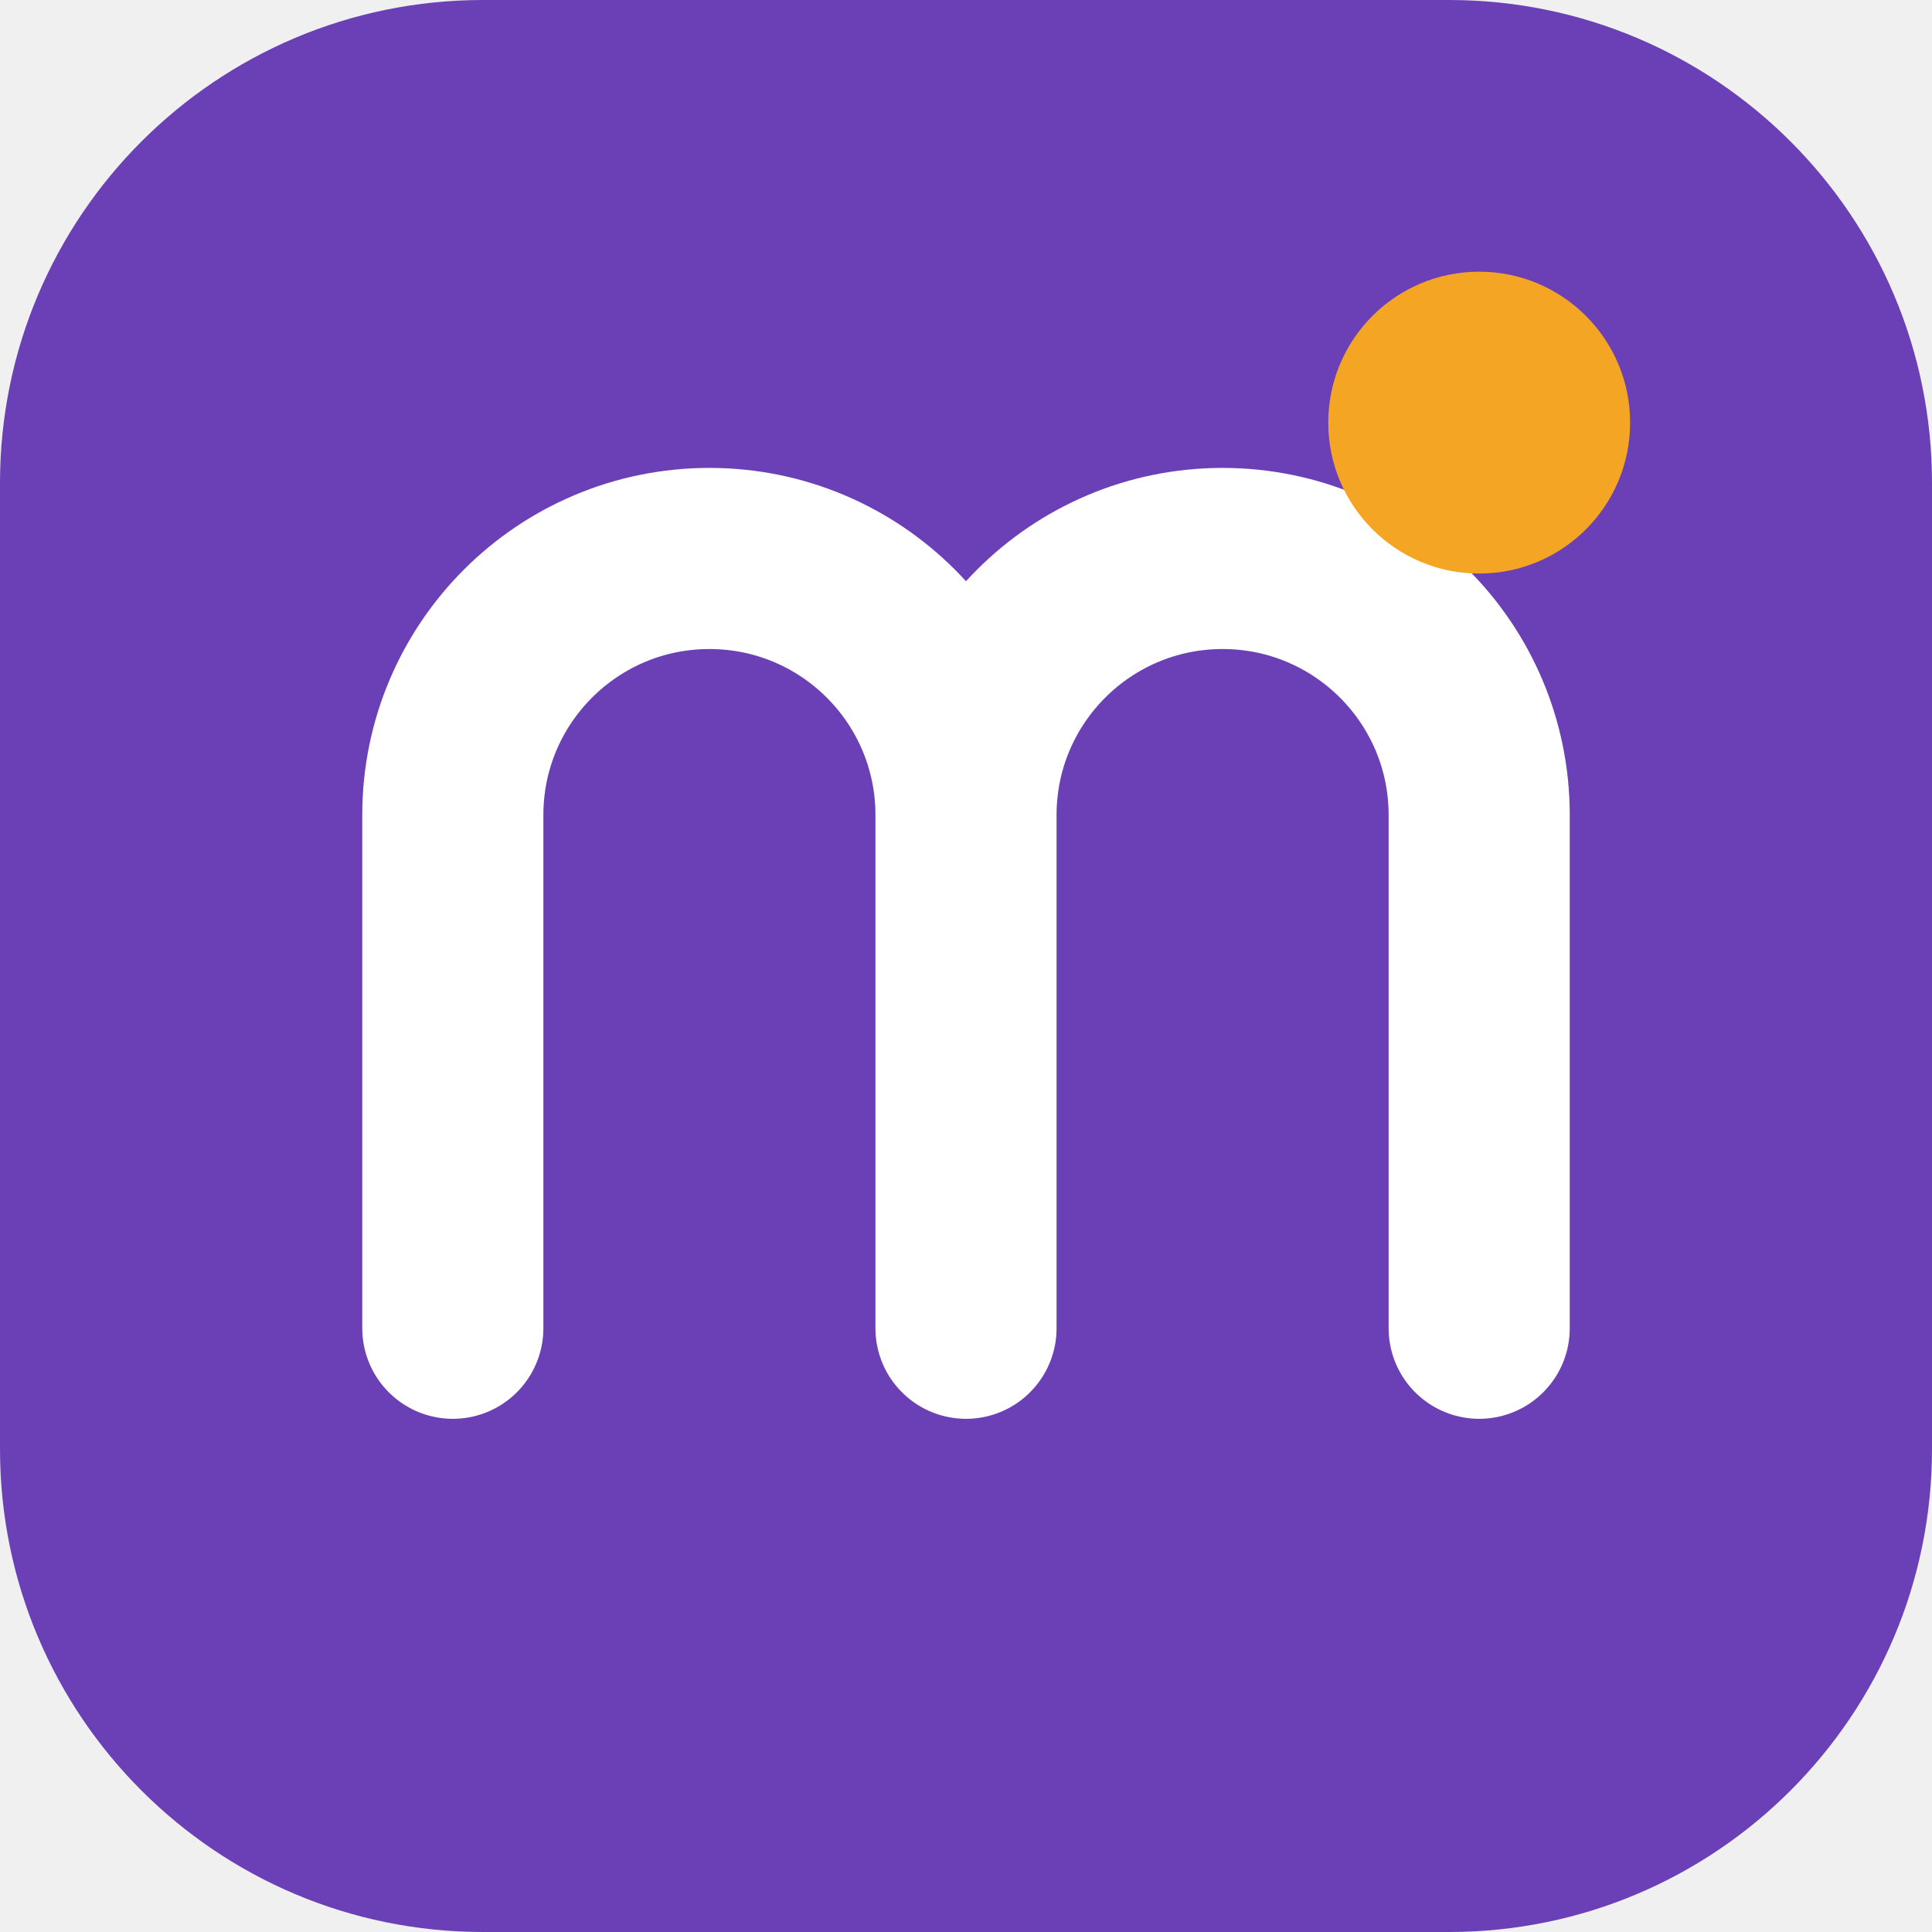
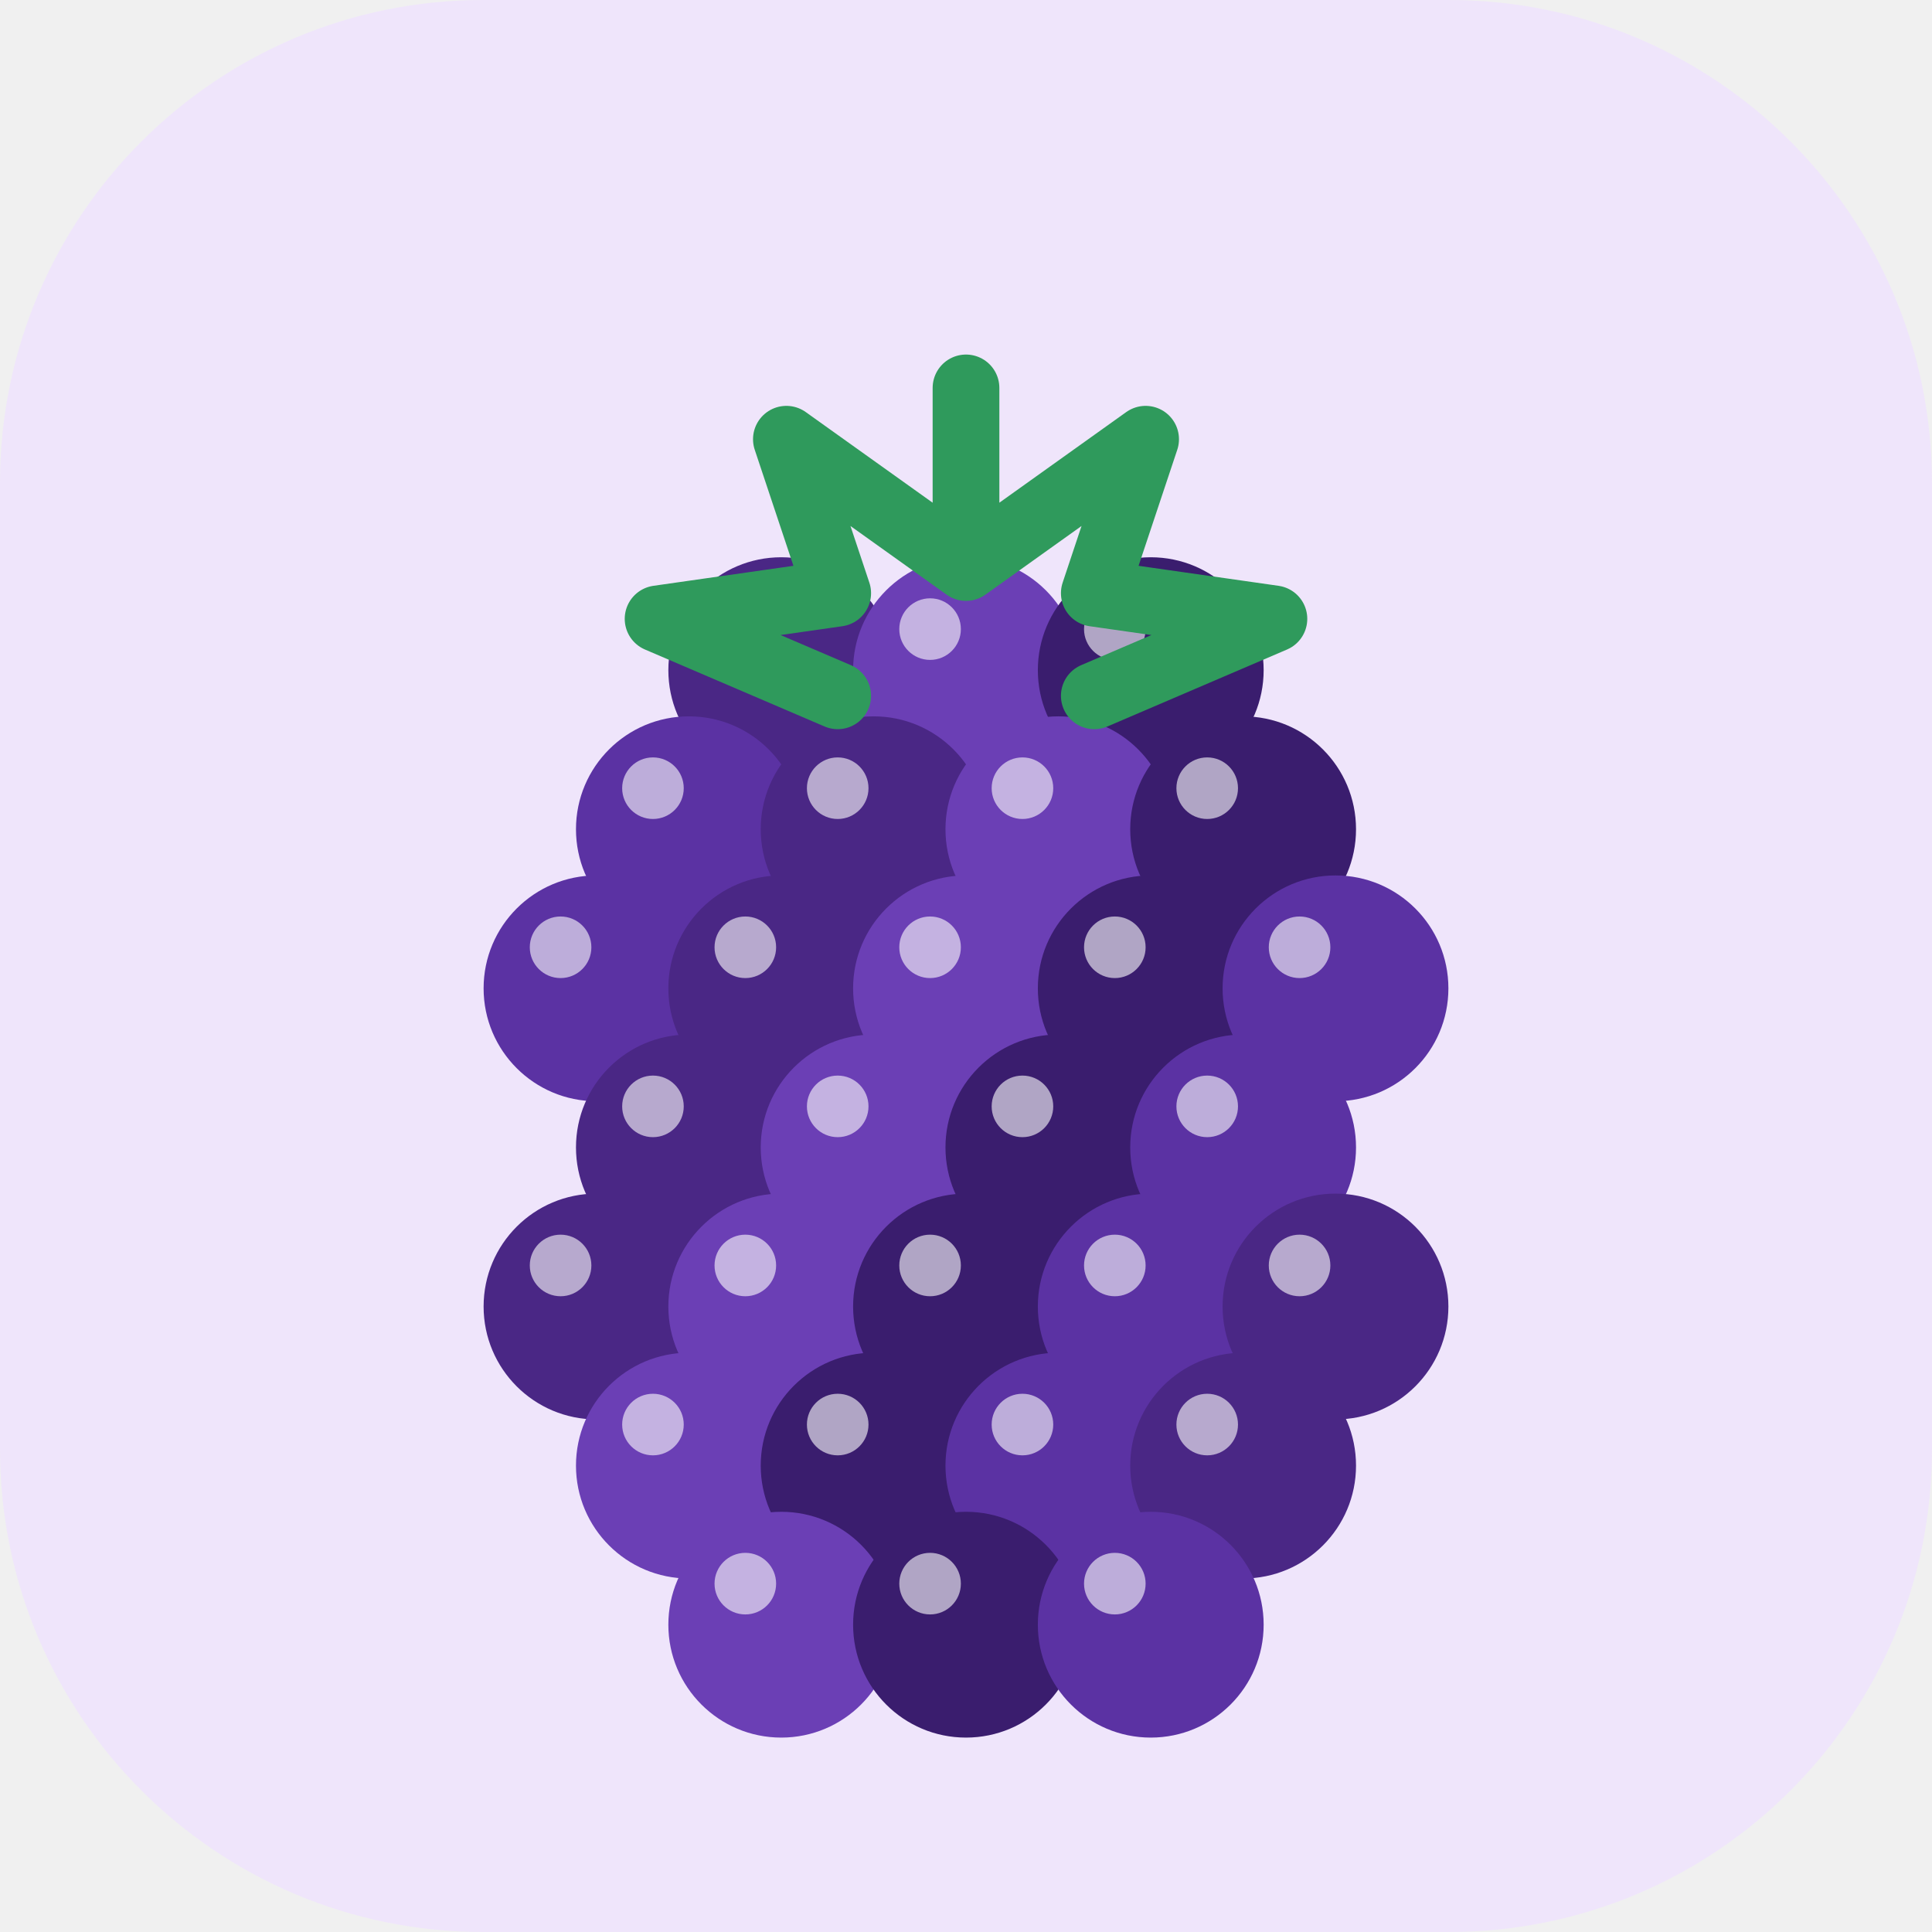
<svg xmlns="http://www.w3.org/2000/svg" viewBox="0 0 64 64">
-   <rect width="64" height="64" rx="16" fill="#6B3FB5" />
-   <path d="M15 44V27a8.5 8.5 0 0 1 17 0v17M32 27a8.5 8.5 0 0 1 17 0v17" fill="none" stroke="#fff" stroke-width="6" stroke-linecap="round" stroke-linejoin="round" />
-   <circle cx="49" cy="14" r="5" fill="#F5A524" />
+   <rect width="64" height="64" rx="16" fill="#EFE5FB" />
+   <g transform="translate(4.8 3.5) scale(.85)">
+     <circle cx="24.8" cy="22.0" r="4.4" fill="#4A2785" />
+     <circle cx="23.4" cy="20.4" r="1.2" fill="#fff" fill-opacity=".6" />
+     <circle cx="32.0" cy="22.0" r="4.4" fill="#6B3FB5" />
+     <circle cx="30.6" cy="20.4" r="1.2" fill="#fff" fill-opacity=".6" />
+     <circle cx="39.2" cy="22.0" r="4.4" fill="#3A1D6E" />
+     <circle cx="37.8" cy="20.4" r="1.2" fill="#fff" fill-opacity=".6" />
+     <circle cx="21.2" cy="28.2" r="4.4" fill="#5B32A3" />
+     <circle cx="19.8" cy="26.6" r="1.2" fill="#fff" fill-opacity=".6" />
+     <circle cx="28.4" cy="28.2" r="4.4" fill="#4A2785" />
+     <circle cx="27.0" cy="26.6" r="1.2" fill="#fff" fill-opacity=".6" />
+     <circle cx="35.6" cy="28.2" r="4.4" fill="#6B3FB5" />
+     <circle cx="34.2" cy="26.6" r="1.2" fill="#fff" fill-opacity=".6" />
+     <circle cx="42.8" cy="28.2" r="4.4" fill="#3A1D6E" />
+     <circle cx="41.4" cy="26.6" r="1.2" fill="#fff" fill-opacity=".6" />
+     <circle cx="17.6" cy="34.4" r="4.4" fill="#5B32A3" />
+     <circle cx="16.2" cy="32.8" r="1.2" fill="#fff" fill-opacity=".6" />
+     <circle cx="24.8" cy="34.4" r="4.4" fill="#4A2785" />
+     <circle cx="23.4" cy="32.8" r="1.2" fill="#fff" fill-opacity=".6" />
+     <circle cx="32.0" cy="34.4" r="4.4" fill="#6B3FB5" />
+     <circle cx="30.6" cy="32.8" r="1.2" fill="#fff" fill-opacity=".6" />
+     <circle cx="39.2" cy="34.4" r="4.4" fill="#3A1D6E" />
+     <circle cx="37.8" cy="32.8" r="1.2" fill="#fff" fill-opacity=".6" />
+     <circle cx="46.4" cy="34.4" r="4.4" fill="#5B32A3" />
+     <circle cx="45.0" cy="32.8" r="1.2" fill="#fff" fill-opacity=".6" />
+     <circle cx="21.2" cy="40.6" r="4.4" fill="#4A2785" />
+     <circle cx="19.8" cy="39.0" r="1.2" fill="#fff" fill-opacity=".6" />
+     <circle cx="28.4" cy="40.6" r="4.4" fill="#6B3FB5" />
+     <circle cx="27.0" cy="39.0" r="1.2" fill="#fff" fill-opacity=".6" />
+     <circle cx="35.6" cy="40.6" r="4.4" fill="#3A1D6E" />
+     <circle cx="34.2" cy="39.0" r="1.2" fill="#fff" fill-opacity=".6" />
+     <circle cx="42.8" cy="40.6" r="4.4" fill="#5B32A3" />
+     <circle cx="41.4" cy="39.0" r="1.2" fill="#fff" fill-opacity=".6" />
+     <circle cx="17.6" cy="46.8" r="4.4" fill="#4A2785" />
+     <circle cx="16.2" cy="45.2" r="1.2" fill="#fff" fill-opacity=".6" />
+     <circle cx="24.8" cy="46.8" r="4.4" fill="#6B3FB5" />
+     <circle cx="23.4" cy="45.2" r="1.2" fill="#fff" fill-opacity=".6" />
+     <circle cx="32.0" cy="46.8" r="4.4" fill="#3A1D6E" />
+     <circle cx="30.6" cy="45.2" r="1.2" fill="#fff" fill-opacity=".6" />
+     <circle cx="39.2" cy="46.8" r="4.4" fill="#5B32A3" />
+     <circle cx="37.8" cy="45.2" r="1.2" fill="#fff" fill-opacity=".6" />
+     <circle cx="46.4" cy="46.8" r="4.4" fill="#4A2785" />
+     <circle cx="45.0" cy="45.2" r="1.2" fill="#fff" fill-opacity=".6" />
+     <circle cx="21.2" cy="53.0" r="4.4" fill="#6B3FB5" />
+     <circle cx="19.8" cy="51.4" r="1.2" fill="#fff" fill-opacity=".6" />
+     <circle cx="28.4" cy="53.0" r="4.4" fill="#3A1D6E" />
+     <circle cx="27.0" cy="51.4" r="1.2" fill="#fff" fill-opacity=".6" />
+     <circle cx="35.6" cy="53.0" r="4.4" fill="#5B32A3" />
+     <circle cx="34.2" cy="51.4" r="1.2" fill="#fff" fill-opacity=".6" />
+     <circle cx="42.8" cy="53.0" r="4.4" fill="#4A2785" />
+     <circle cx="41.4" cy="51.4" r="1.2" fill="#fff" fill-opacity=".6" />
+     <circle cx="24.8" cy="59.2" r="4.4" fill="#6B3FB5" />
+     <circle cx="23.4" cy="57.6" r="1.2" fill="#fff" fill-opacity=".6" />
+     <circle cx="32.0" cy="59.2" r="4.4" fill="#3A1D6E" />
+     <circle cx="30.6" cy="57.6" r="1.2" fill="#fff" fill-opacity=".6" />
+     <circle cx="39.2" cy="59.2" r="4.4" fill="#5B32A3" />
+     <circle cx="37.8" cy="57.6" r="1.2" fill="#fff" fill-opacity=".6" />
+     <path d="M32 18 25 13l2 6-7 1 7 3M32 18l7-5-2 6 7 1-7 3M32 18v-7" stroke="#2F9A5C" stroke-width="2.6" stroke-linecap="round" stroke-linejoin="round" fill="none" />
+   </g>
</svg>
